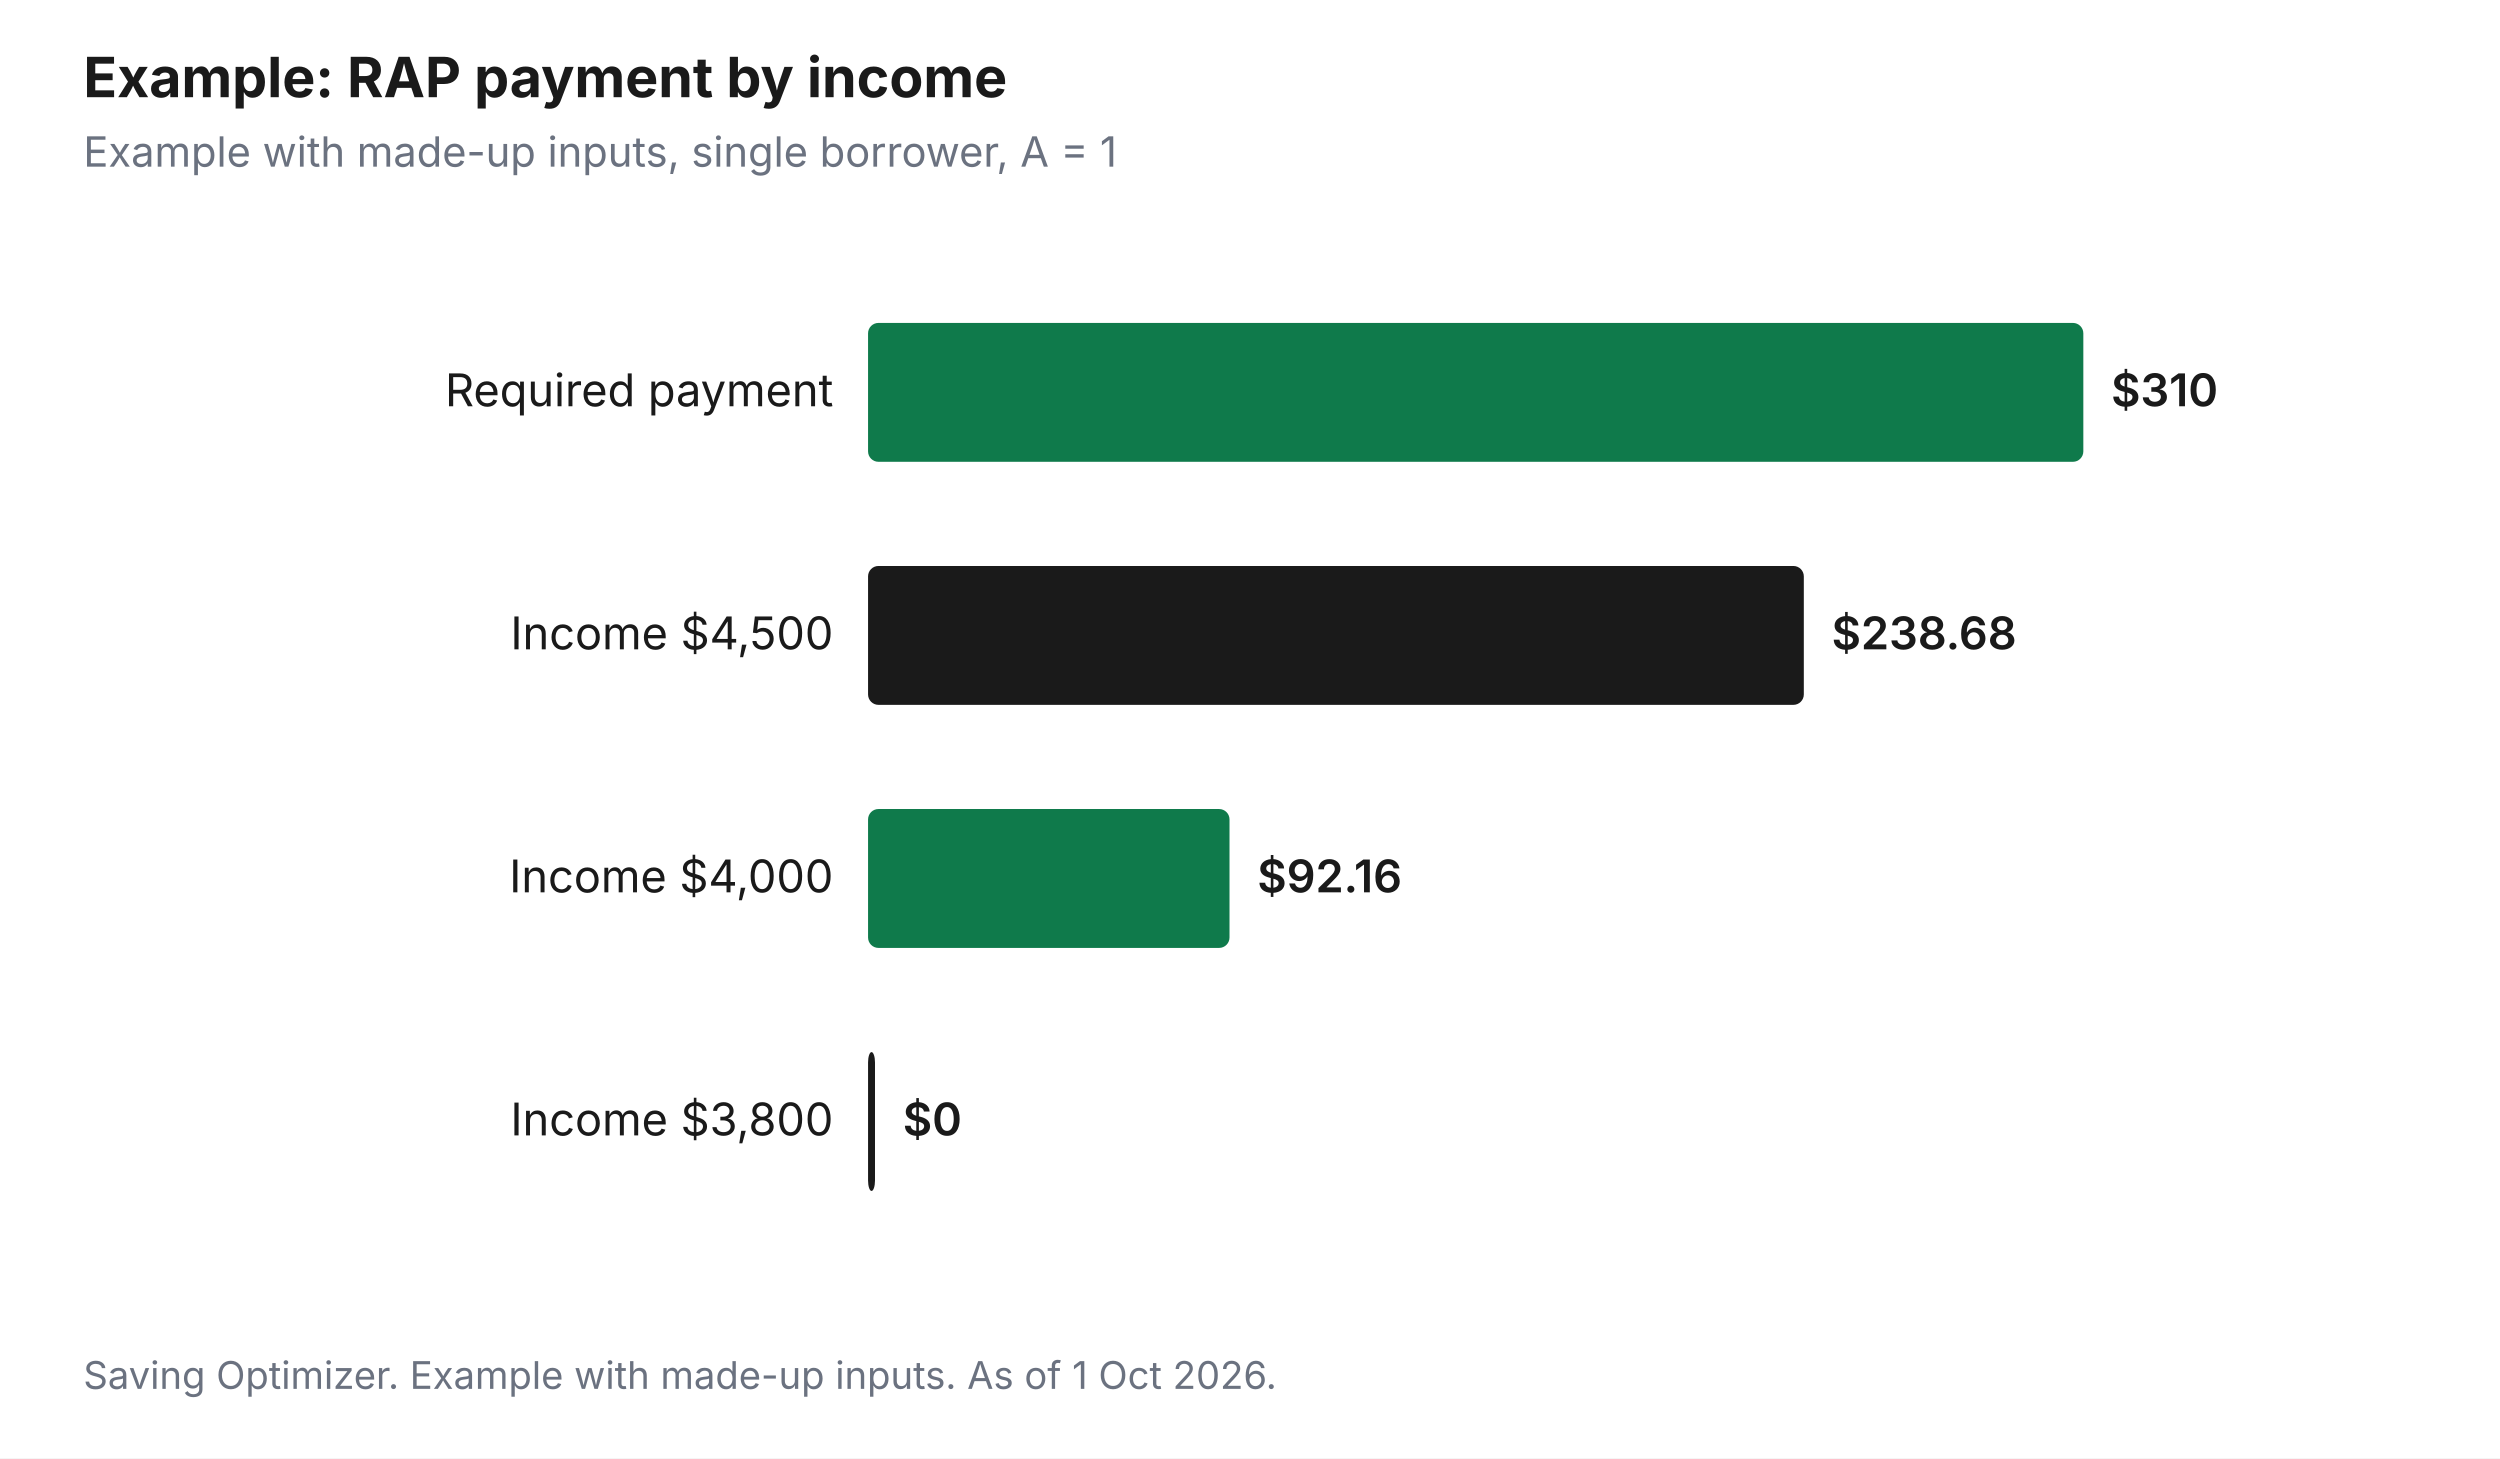
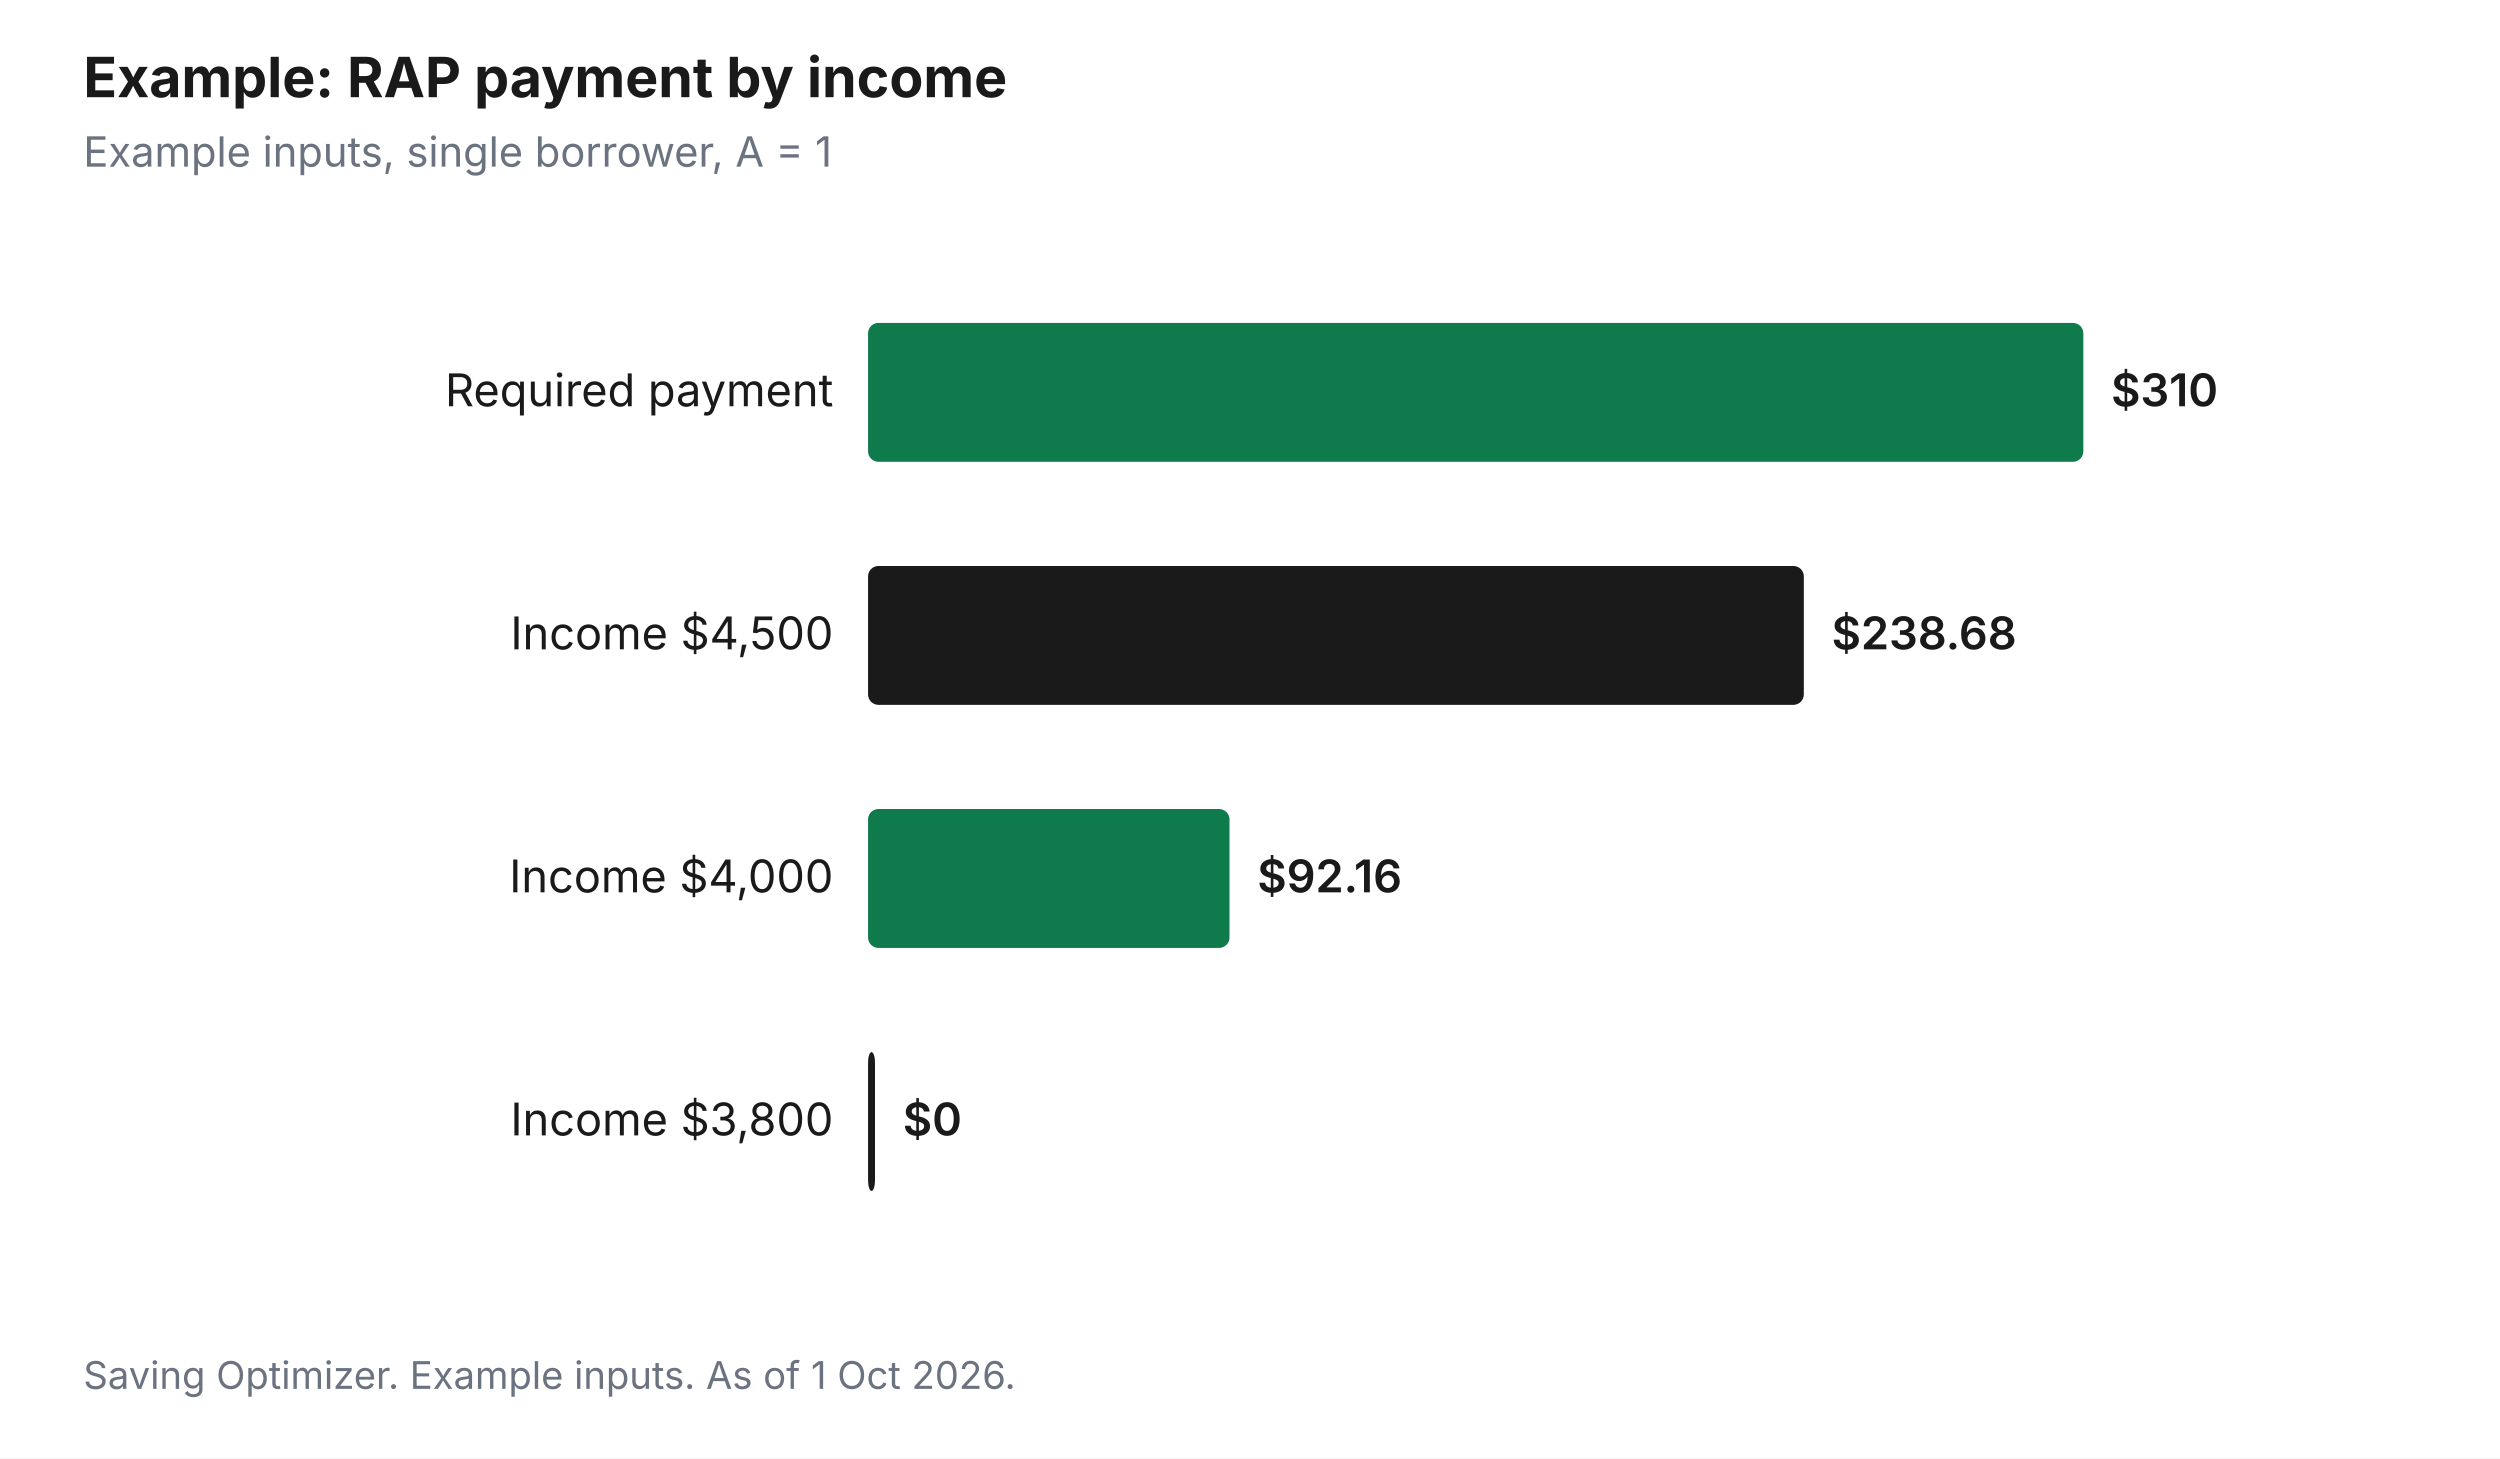
<svg xmlns="http://www.w3.org/2000/svg" viewBox="0 0 720 420" width="720" height="420" role="img" aria-labelledby="t d">
  <rect width="720" height="420" fill="#FFFFFF" />
  <text x="24" y="28" font-family="Inter, Arial, sans-serif" font-size="16" font-weight="700" fill="#1A1A1A">Example: RAP payment by income</text>
-   <text x="24" y="48" font-family="Inter, Arial, sans-serif" font-size="12" fill="#6B7280">Example with made-up inputs, single borrower, A = 1</text>
+   <text x="24" y="48" font-family="Inter, Arial, sans-serif" font-size="12" fill="#6B7280">Example inputs, single borrower, A = 1</text>
  <text x="240" y="117.0" text-anchor="end" font-family="Inter, Arial, sans-serif" font-size="13" fill="#1A1A1A">Required payment</text>
  <rect x="250" y="93.0" width="350.0" height="40.0" rx="3" fill="#0F7A4B" />
  <text x="608.0" y="117.0" font-family="Inter, Arial, sans-serif" font-size="13" font-weight="600" fill="#1A1A1A">$310</text>
  <text x="240" y="187.0" text-anchor="end" font-family="Inter, Arial, sans-serif" font-size="13" fill="#1A1A1A">Income $4,500</text>
  <rect x="250" y="163.0" width="269.5" height="40.0" rx="3" fill="#1A1A1A" />
  <text x="527.5" y="187.0" font-family="Inter, Arial, sans-serif" font-size="13" font-weight="600" fill="#1A1A1A">$238.68</text>
  <text x="240" y="257.0" text-anchor="end" font-family="Inter, Arial, sans-serif" font-size="13" fill="#1A1A1A">Income $4,000</text>
  <rect x="250" y="233.0" width="104.1" height="40.0" rx="3" fill="#0F7A4B" />
  <text x="362.1" y="257.0" font-family="Inter, Arial, sans-serif" font-size="13" font-weight="600" fill="#1A1A1A">$92.16</text>
  <text x="240" y="327.0" text-anchor="end" font-family="Inter, Arial, sans-serif" font-size="13" fill="#1A1A1A">Income $3,800</text>
  <rect x="250" y="303.0" width="2.0" height="40.0" rx="3" fill="#1A1A1A" />
  <text x="260.0" y="327.0" font-family="Inter, Arial, sans-serif" font-size="13" font-weight="600" fill="#1A1A1A">$0</text>
-   <text x="24" y="400" font-family="Inter, Arial, sans-serif" font-size="11" fill="#6B7280">Saving Optimizer. Example with made-up inputs. As of 1 Oct 2026.</text>
+   <text x="24" y="400" font-family="Inter, Arial, sans-serif" font-size="11" fill="#6B7280">Saving Optimizer. Example inputs. As of 1 Oct 2026.</text>
</svg>
